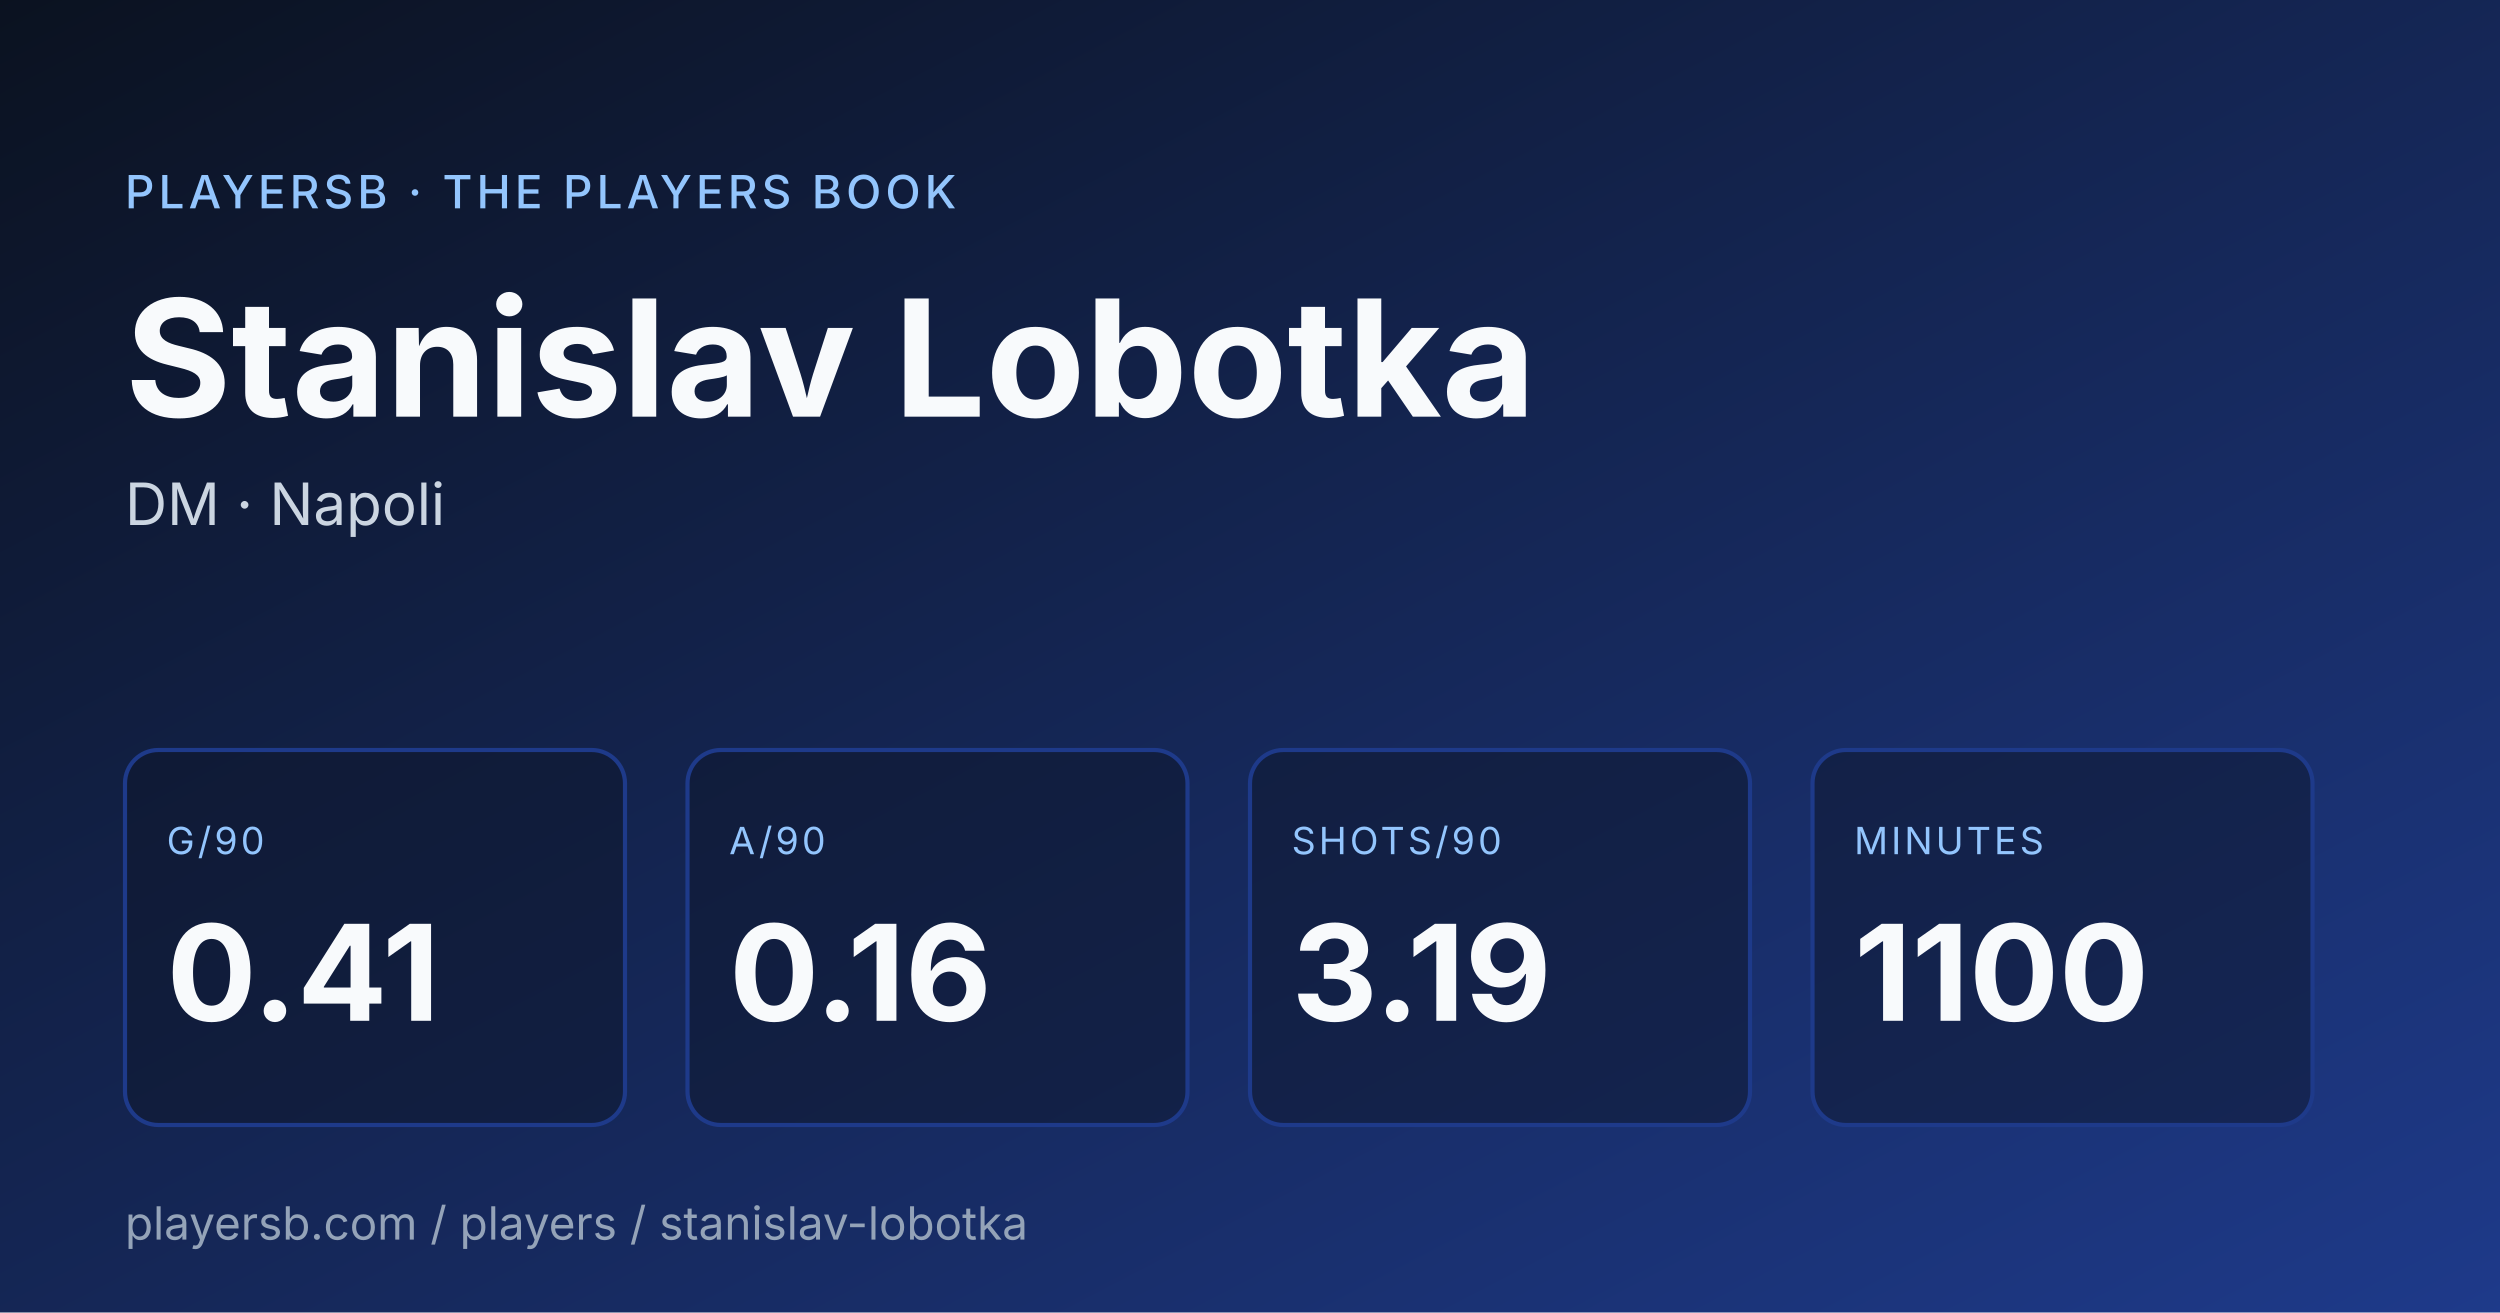
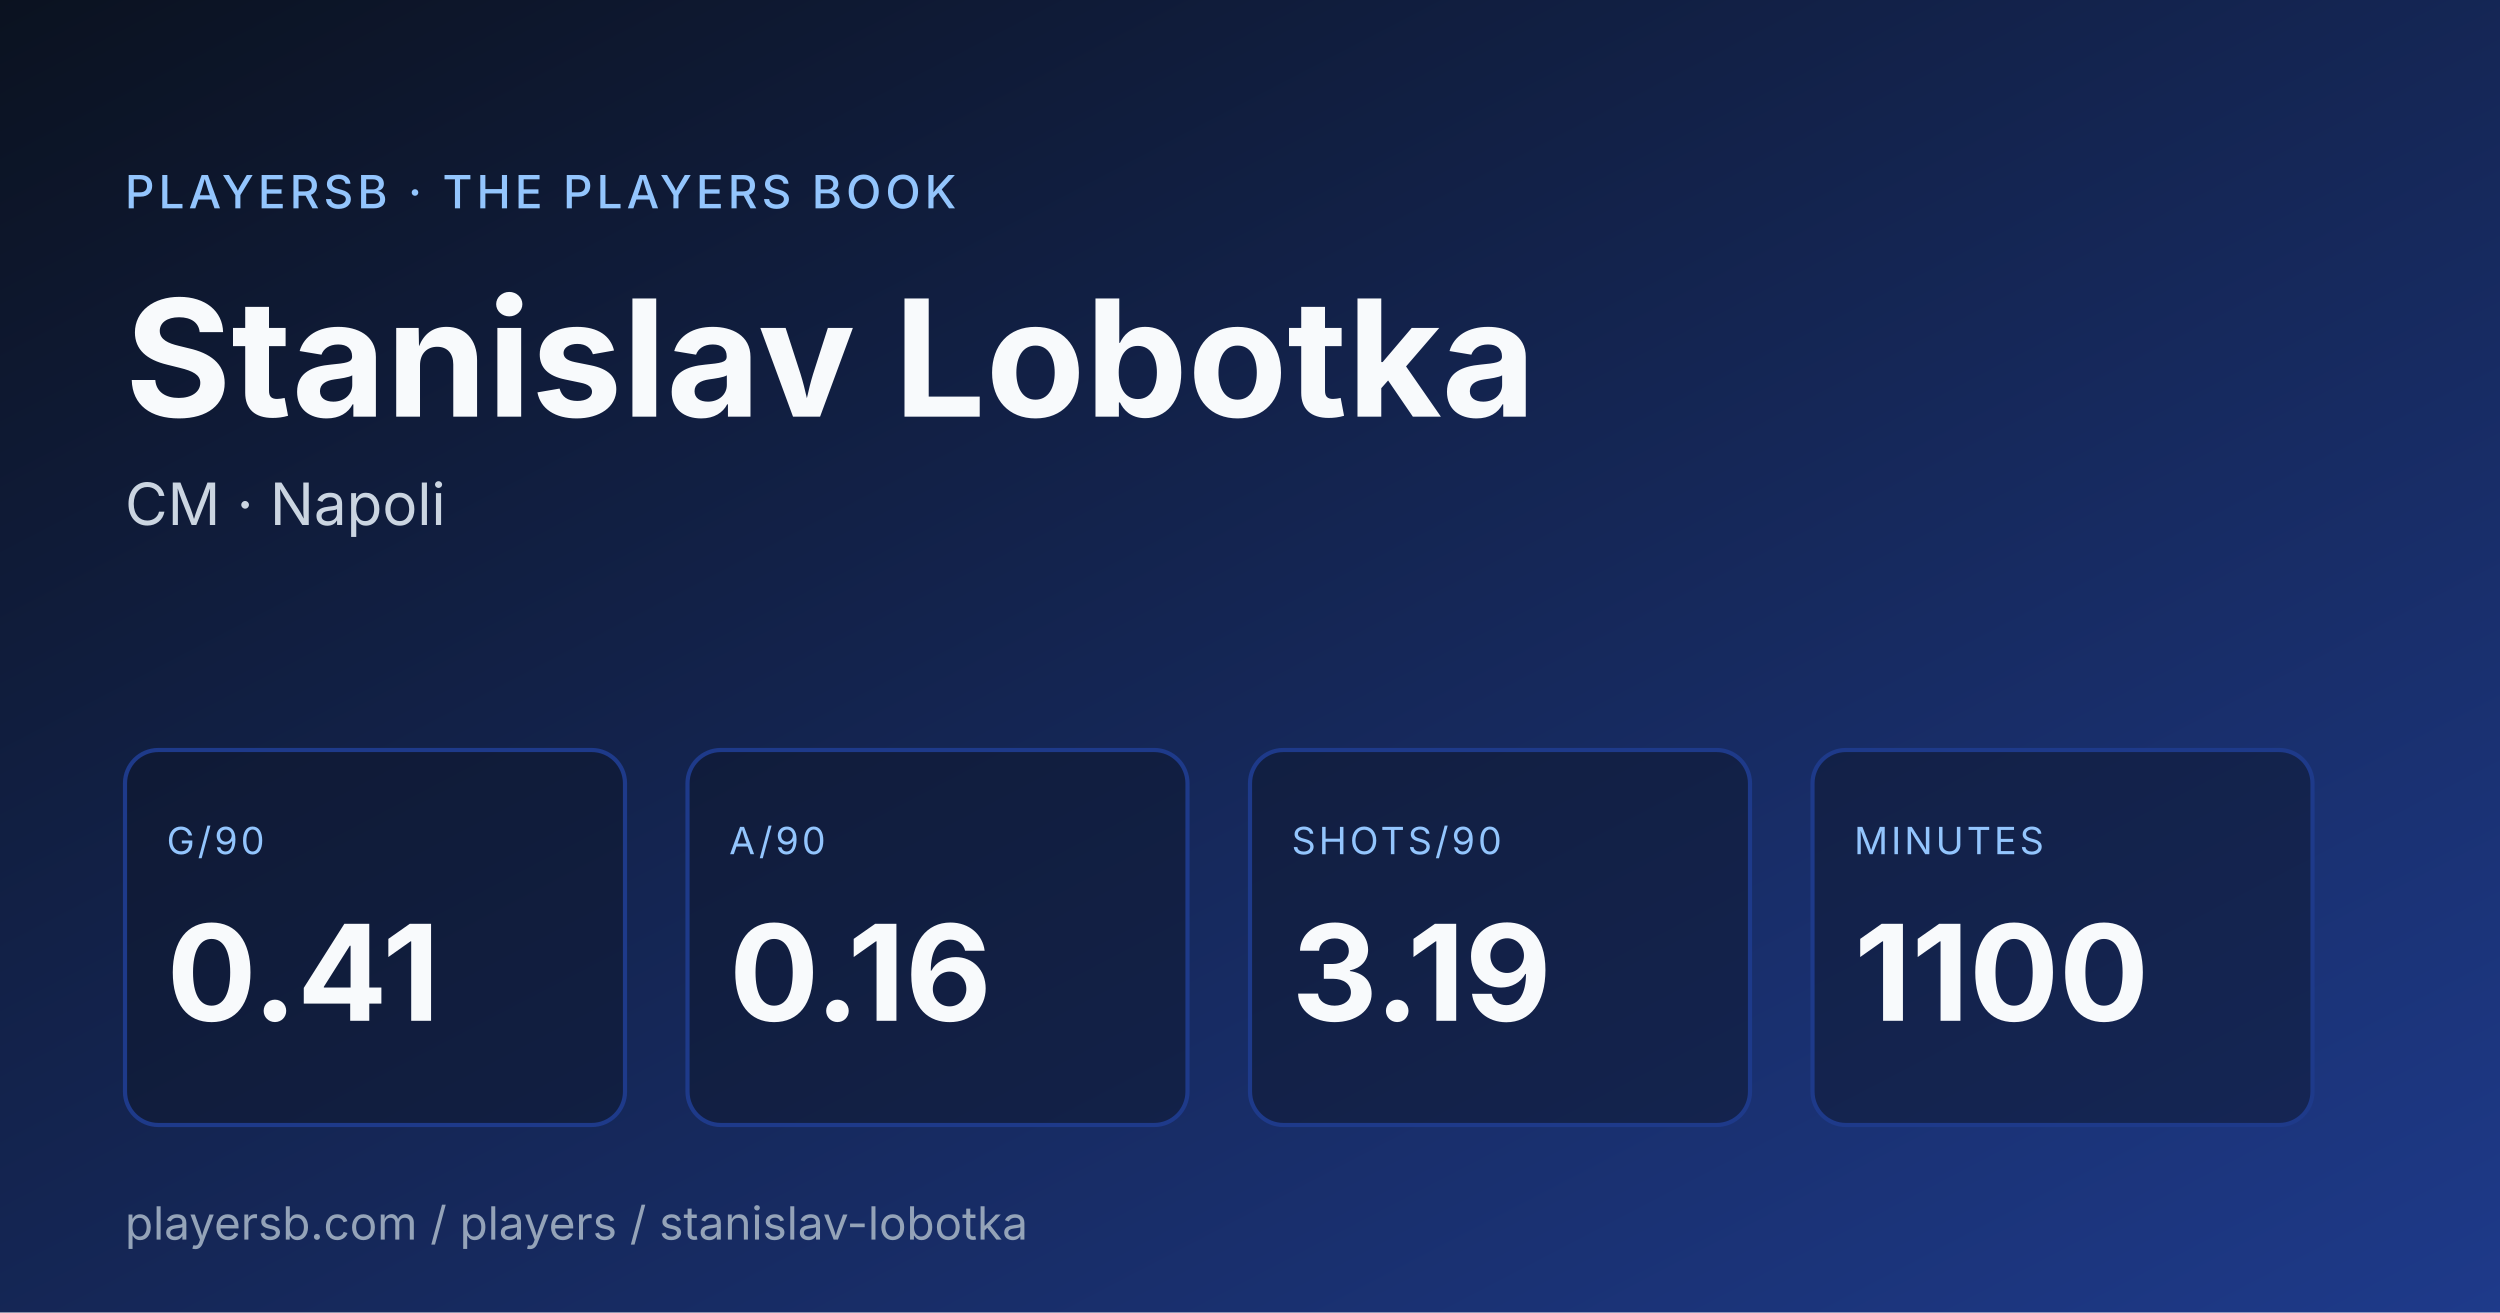
<svg xmlns="http://www.w3.org/2000/svg" width="1200" height="630" viewBox="0 0 1200 630" role="img" aria-label="PlayersB share card for Stanislav Lobotka">
  <defs>
    <linearGradient id="bg" x1="0" y1="0" x2="1" y2="1">
      <stop offset="0%" stop-color="#0b1220" />
      <stop offset="100%" stop-color="#1e3a8a" />
    </linearGradient>
  </defs>
  <rect width="1200" height="630" fill="url(#bg)" />
  <g font-family="Inter, system-ui, sans-serif" fill="#f8fafc">
    <text x="60" y="100" font-size="22" font-weight="500" fill="#93c5fd" letter-spacing="2">PLAYERSB · THE PLAYERS BOOK</text>
    <text x="60" y="200" font-size="78" font-weight="700">Stanislav Lobotka</text>
-     <text x="60" y="252" font-size="28" fill="#cbd5e1">DM · Napoli</text>
+     <text x="60" y="252" font-size="28" fill="#cbd5e1">CM · Napoli</text>
    <g transform="translate(60, 360)">
      <rect width="240" height="180" rx="16" fill="#0f172a" fill-opacity="0.5" stroke="#1e3a8a" stroke-width="2" />
      <text x="20" y="50" font-size="18" fill="#93c5fd" letter-spacing="1.5">G/90</text>
      <text x="20" y="130" font-size="64" font-weight="700">0.41</text>
    </g>
    <g transform="translate(330, 360)">
      <rect width="240" height="180" rx="16" fill="#0f172a" fill-opacity="0.5" stroke="#1e3a8a" stroke-width="2" />
      <text x="20" y="50" font-size="18" fill="#93c5fd" letter-spacing="1.5">A/90</text>
      <text x="20" y="130" font-size="64" font-weight="700">0.16</text>
    </g>
    <g transform="translate(600, 360)">
      <rect width="240" height="180" rx="16" fill="#0f172a" fill-opacity="0.5" stroke="#1e3a8a" stroke-width="2" />
      <text x="20" y="50" font-size="18" fill="#93c5fd" letter-spacing="1.5">SHOTS/90</text>
      <text x="20" y="130" font-size="64" font-weight="700">3.19</text>
    </g>
    <g transform="translate(870, 360)">
      <rect width="240" height="180" rx="16" fill="#0f172a" fill-opacity="0.5" stroke="#1e3a8a" stroke-width="2" />
      <text x="20" y="50" font-size="18" fill="#93c5fd" letter-spacing="1.5">MINUTES</text>
      <text x="20" y="130" font-size="64" font-weight="700">1100</text>
    </g>
    <text x="60" y="595" font-size="22" fill="#94a3b8">playersb.com / players / stanislav-lobotka</text>
  </g>
</svg>
